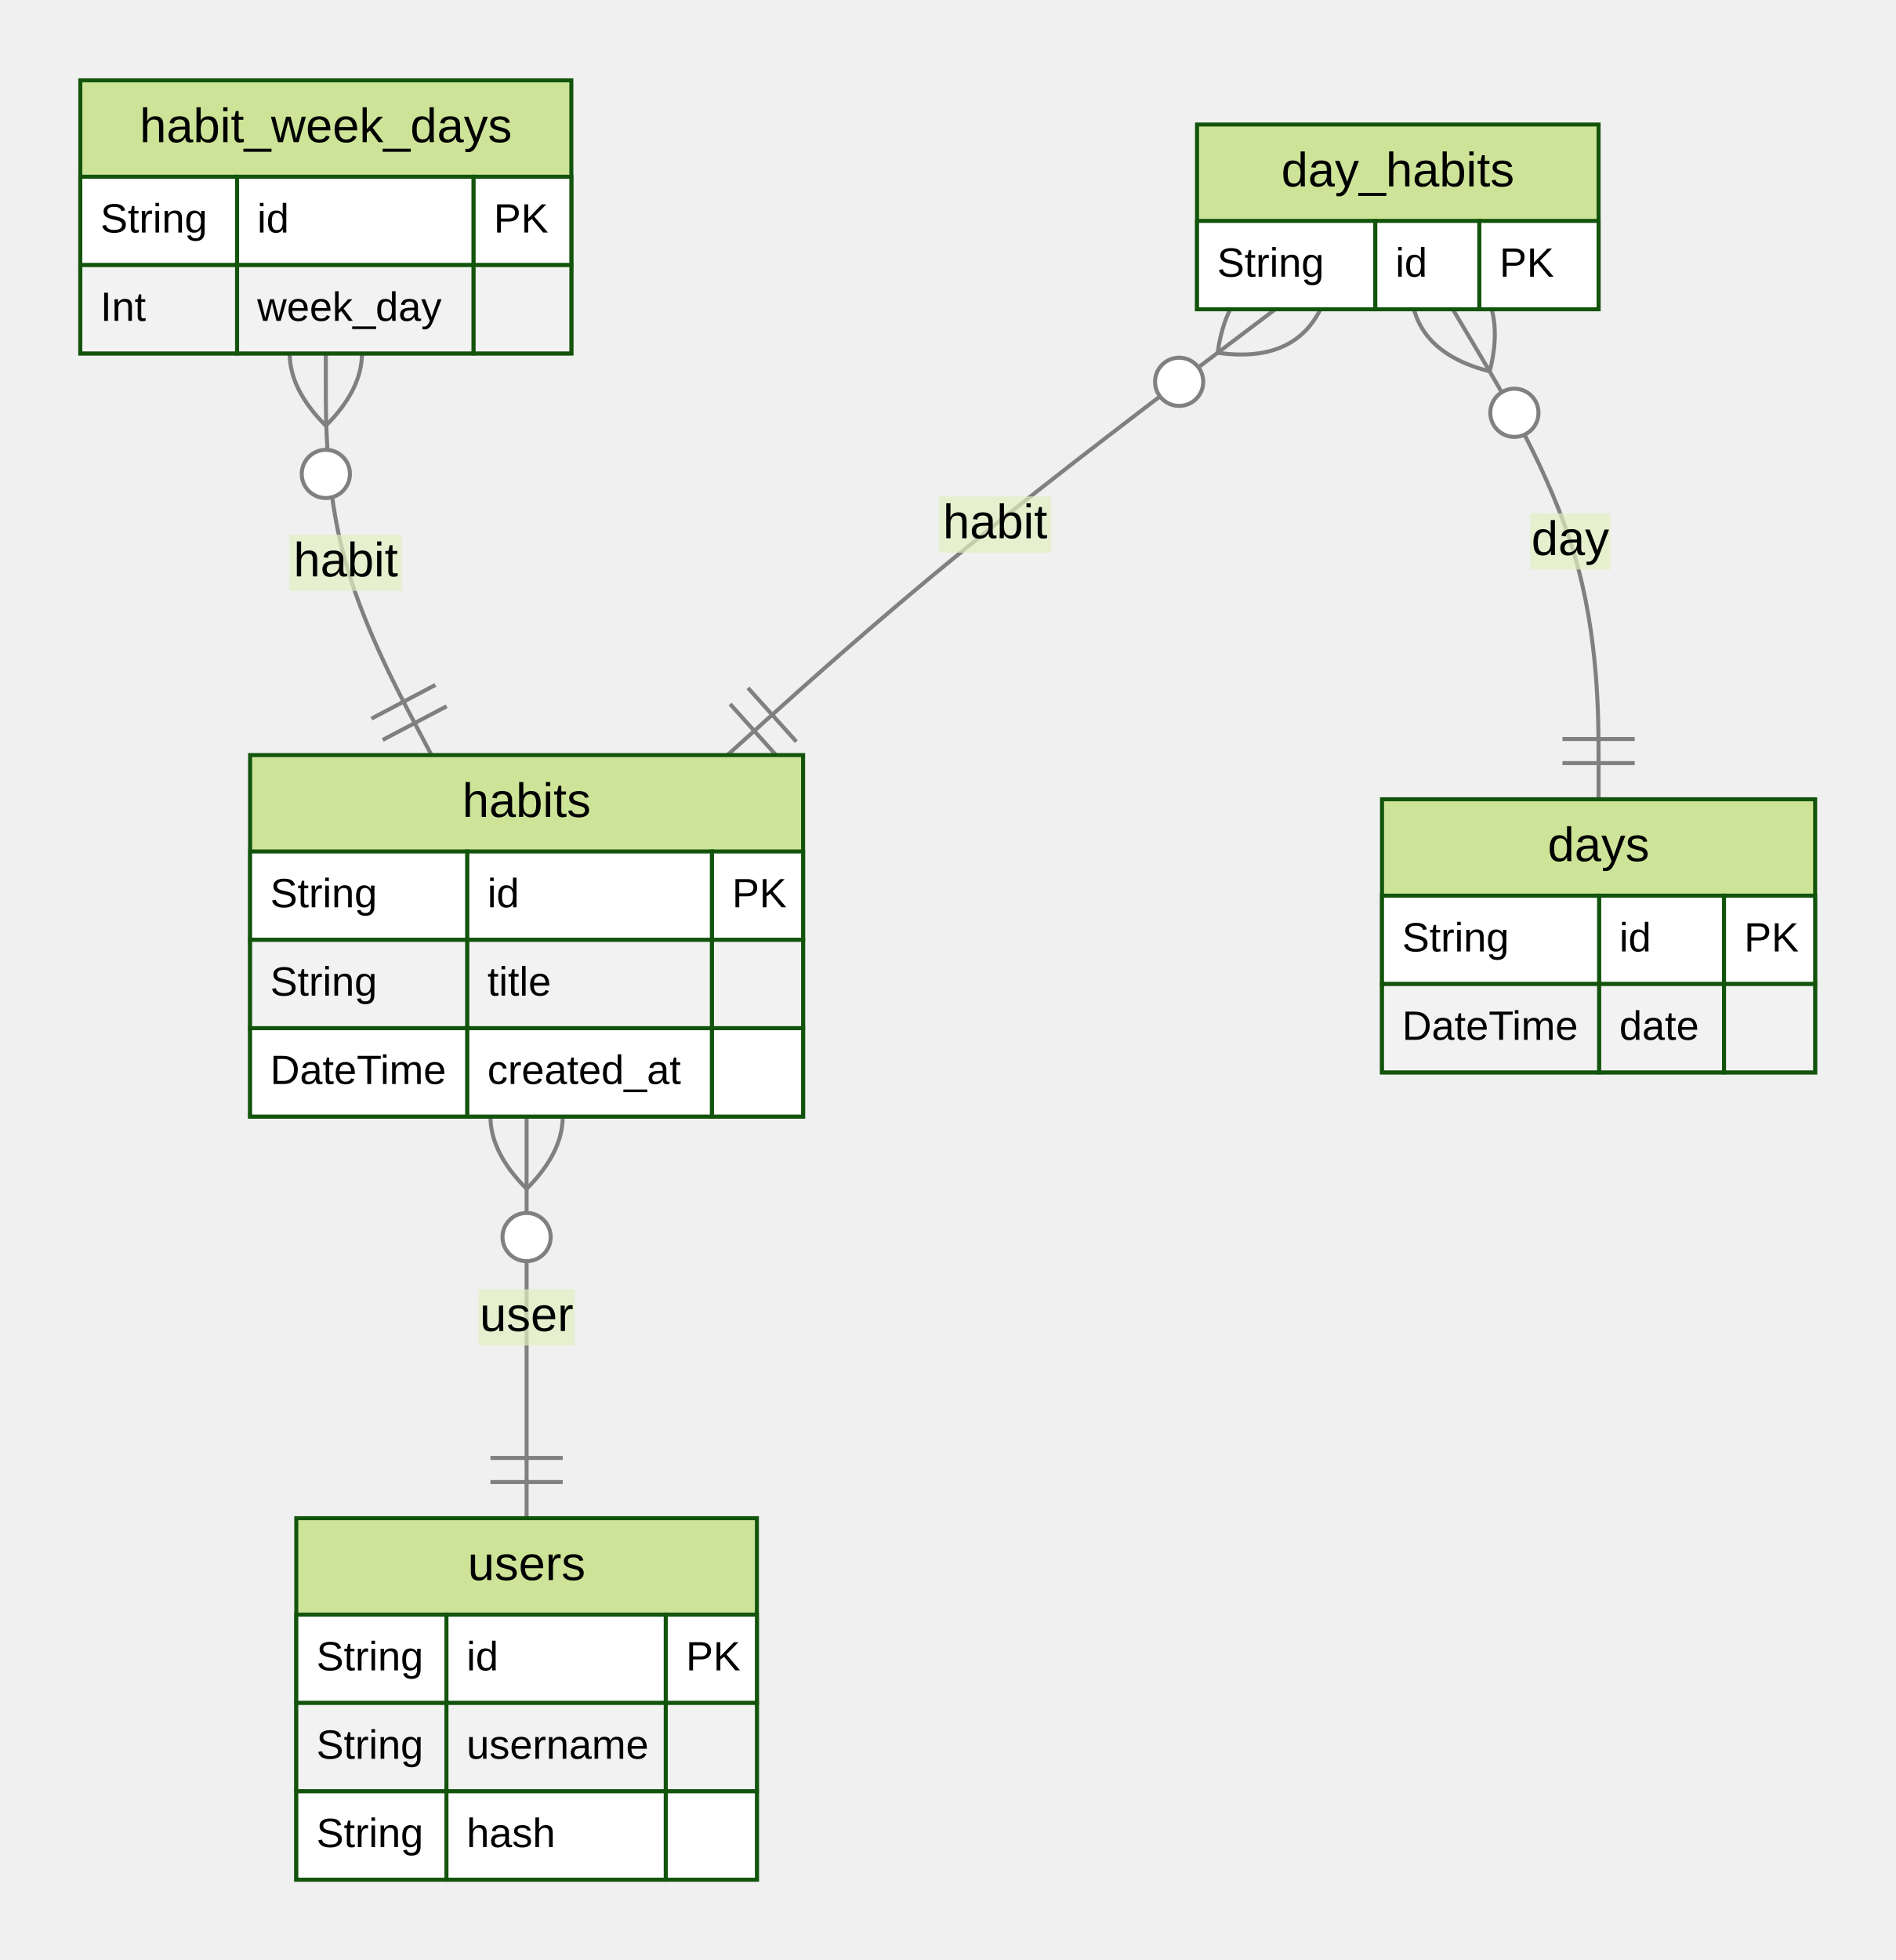
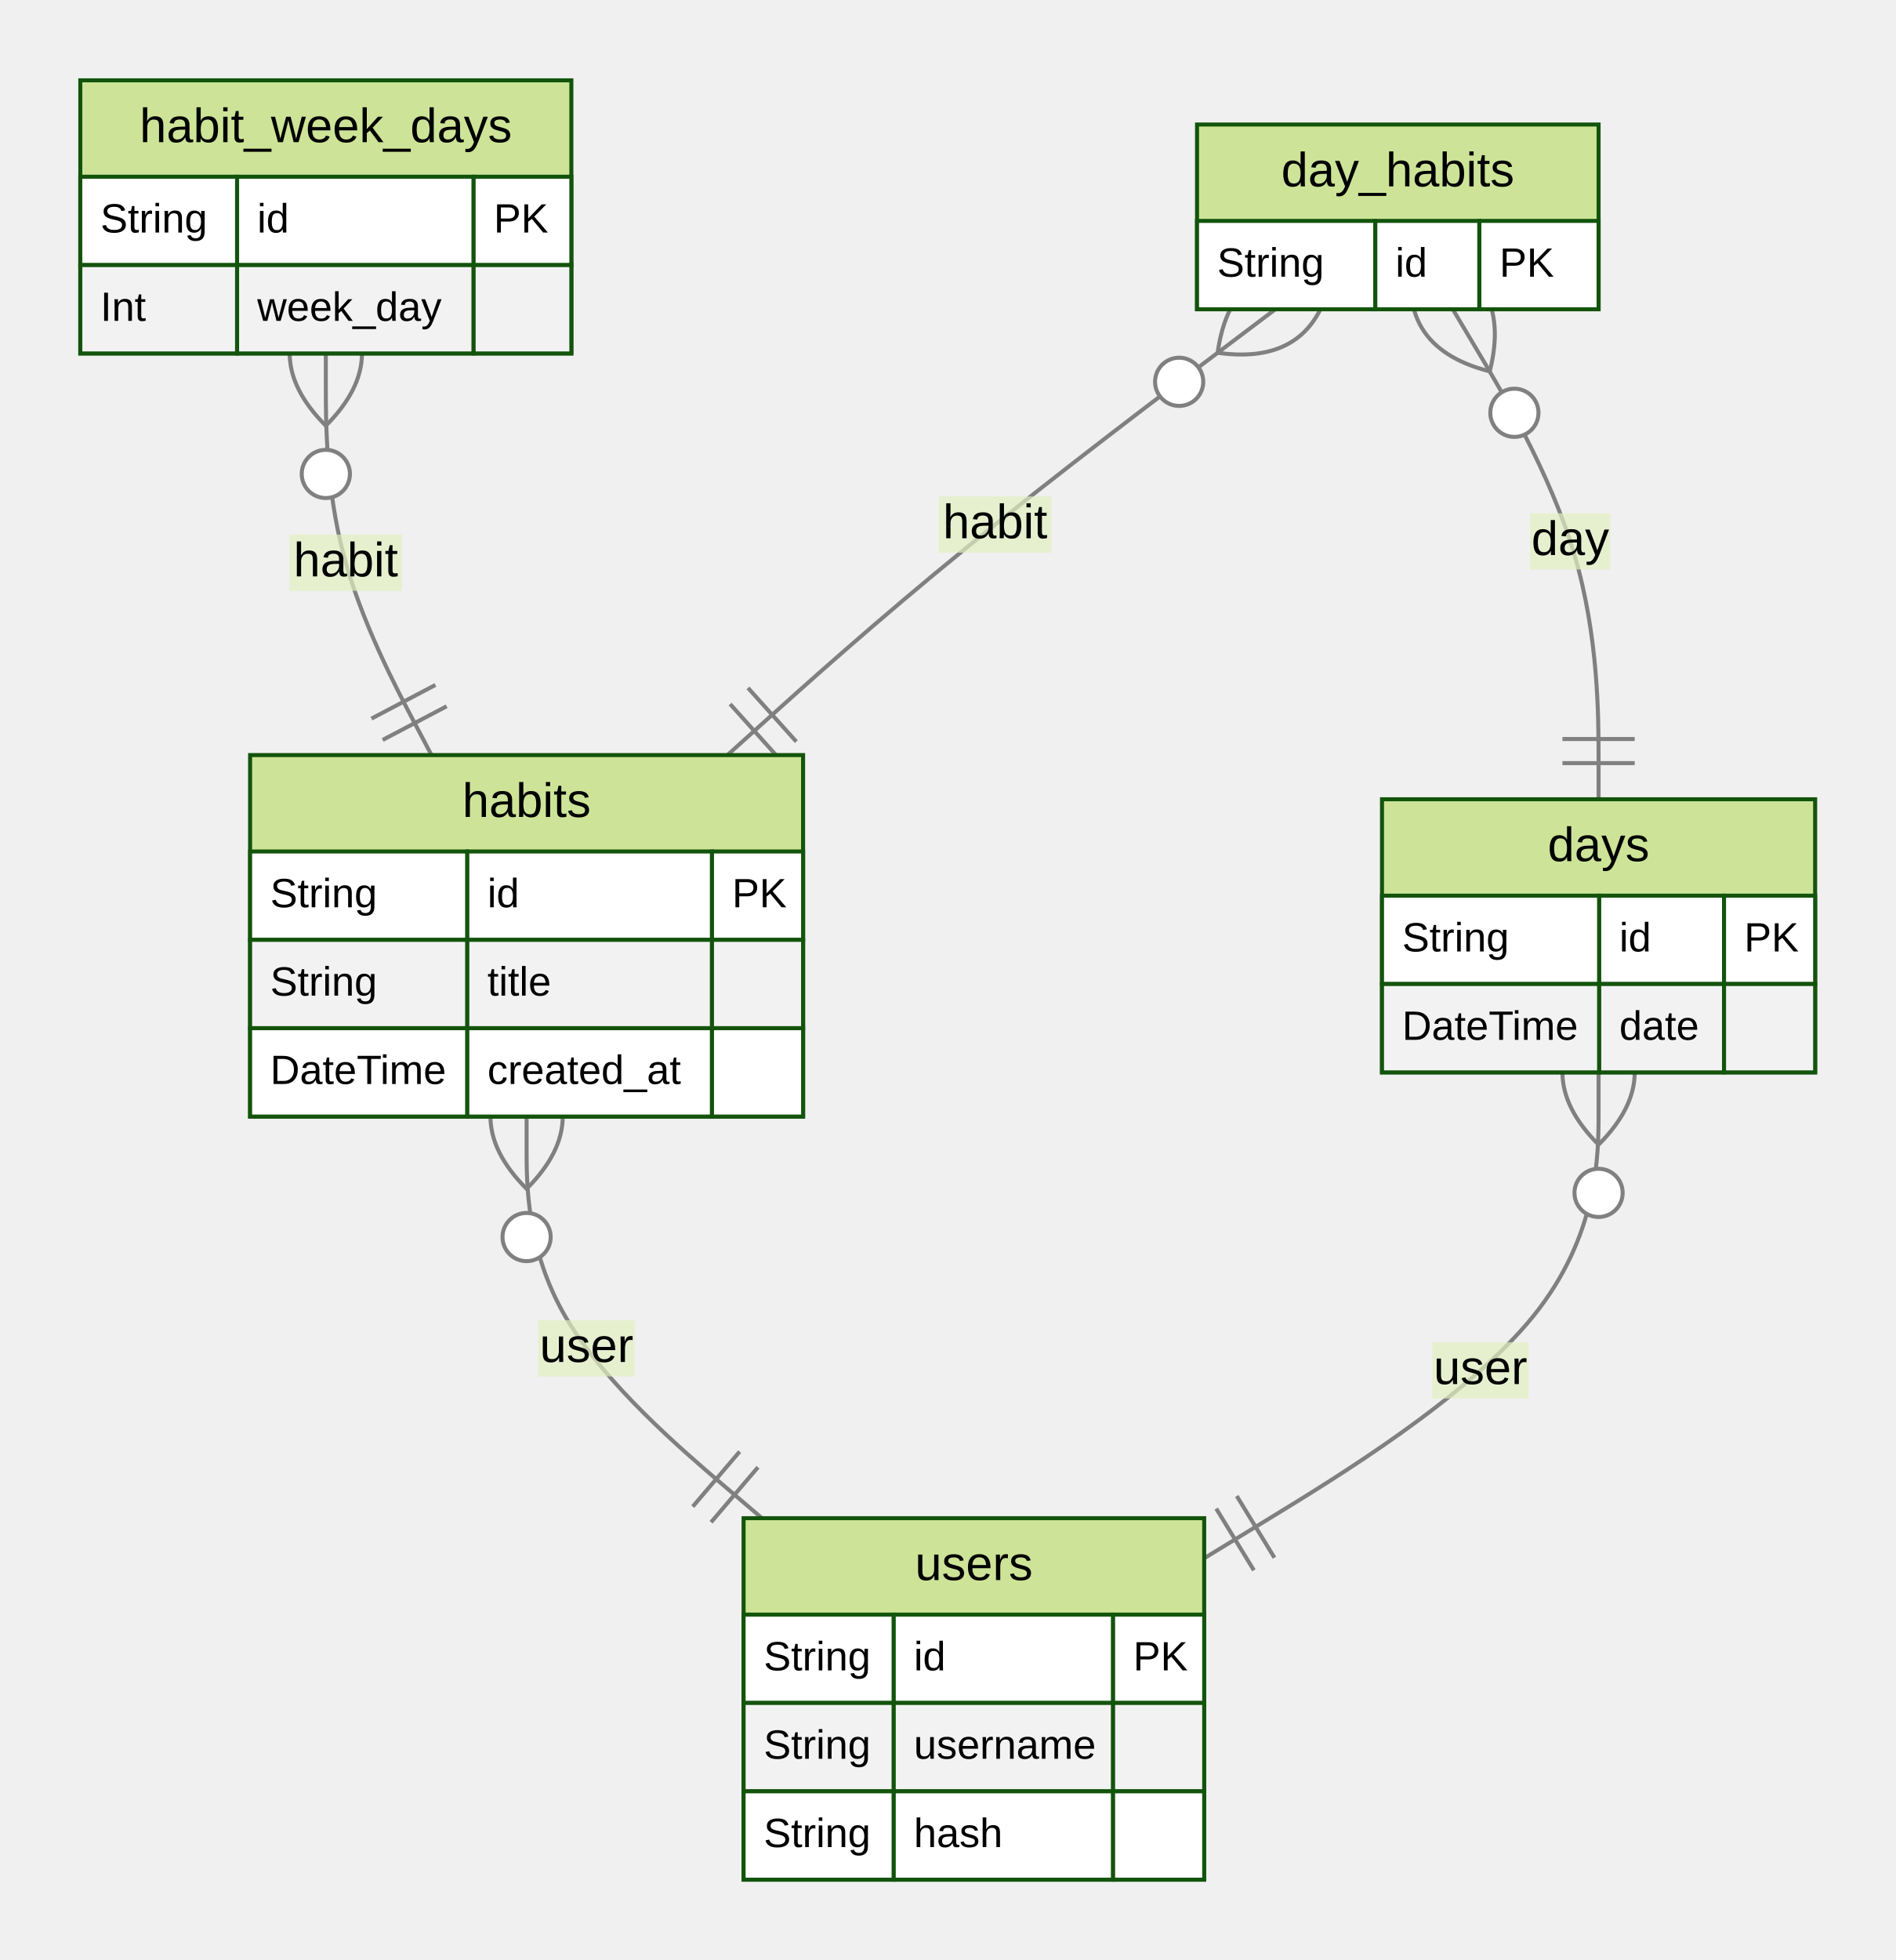
<svg xmlns="http://www.w3.org/2000/svg" aria-roledescription="er" viewBox="0 0 472.051 488" style="max-width: 472.051px; background-color: white;" width="100%" id="mermaid-0">
  <style>#mermaid-0{font-family:"trebuchet ms",verdana,arial,sans-serif;font-size:16px;fill:#000000;}#mermaid-0 .error-icon{fill:#552222;}#mermaid-0 .error-text{fill:#552222;stroke:#552222;}#mermaid-0 .edge-thickness-normal{stroke-width:2px;}#mermaid-0 .edge-thickness-thick{stroke-width:3.5px;}#mermaid-0 .edge-pattern-solid{stroke-dasharray:0;}#mermaid-0 .edge-pattern-dashed{stroke-dasharray:3;}#mermaid-0 .edge-pattern-dotted{stroke-dasharray:2;}#mermaid-0 .marker{fill:#000000;stroke:#000000;}#mermaid-0 .marker.cross{stroke:#000000;}#mermaid-0 svg{font-family:"trebuchet ms",verdana,arial,sans-serif;font-size:16px;}#mermaid-0 .entityBox{fill:#cde498;stroke:#13540c;}#mermaid-0 .attributeBoxOdd{fill:#ffffff;stroke:#13540c;}#mermaid-0 .attributeBoxEven{fill:#f2f2f2;stroke:#13540c;}#mermaid-0 .relationshipLabelBox{fill:hsl(78.158, 58.462%, 84.51%);opacity:0.7;background-color:hsl(78.158, 58.462%, 84.51%);}#mermaid-0 .relationshipLabelBox rect{opacity:0.5;}#mermaid-0 .relationshipLine{stroke:#000000;}#mermaid-0 .entityTitleText{text-anchor:middle;font-size:18px;fill:#000000;}#mermaid-0 :root{--mermaid-font-family:"trebuchet ms",verdana,arial,sans-serif;}</style>
  <g />
  <defs>
    <marker orient="auto" markerHeight="18" markerWidth="18" refY="9" refX="0" id="ONLY_ONE_START">
      <path d="M9,0 L9,18 M15,0 L15,18" fill="none" stroke="gray" />
    </marker>
  </defs>
  <defs>
    <marker orient="auto" markerHeight="18" markerWidth="18" refY="9" refX="18" id="ONLY_ONE_END">
      <path d="M3,0 L3,18 M9,0 L9,18" fill="none" stroke="gray" />
    </marker>
  </defs>
  <defs>
    <marker orient="auto" markerHeight="18" markerWidth="30" refY="9" refX="0" id="ZERO_OR_ONE_START">
      <circle r="6" cy="9" cx="21" fill="white" stroke="gray" />
      <path d="M9,0 L9,18" fill="none" stroke="gray" />
    </marker>
  </defs>
  <defs>
    <marker orient="auto" markerHeight="18" markerWidth="30" refY="9" refX="30" id="ZERO_OR_ONE_END">
      <circle r="6" cy="9" cx="9" fill="white" stroke="gray" />
      <path d="M21,0 L21,18" fill="none" stroke="gray" />
    </marker>
  </defs>
  <defs>
    <marker orient="auto" markerHeight="36" markerWidth="45" refY="18" refX="18" id="ONE_OR_MORE_START">
      <path d="M0,18 Q 18,0 36,18 Q 18,36 0,18 M42,9 L42,27" fill="none" stroke="gray" />
    </marker>
  </defs>
  <defs>
    <marker orient="auto" markerHeight="36" markerWidth="45" refY="18" refX="27" id="ONE_OR_MORE_END">
      <path d="M3,9 L3,27 M9,18 Q27,0 45,18 Q27,36 9,18" fill="none" stroke="gray" />
    </marker>
  </defs>
  <defs>
    <marker orient="auto" markerHeight="36" markerWidth="57" refY="18" refX="18" id="ZERO_OR_MORE_START">
      <circle r="6" cy="18" cx="48" fill="white" stroke="gray" />
      <path d="M0,18 Q18,0 36,18 Q18,36 0,18" fill="none" stroke="gray" />
    </marker>
  </defs>
  <defs>
    <marker orient="auto" markerHeight="36" markerWidth="57" refY="18" refX="39" id="ZERO_OR_MORE_END">
      <circle r="6" cy="18" cx="9" fill="white" stroke="gray" />
      <path d="M21,18 Q39,0 57,18 Q39,36 21,18" fill="none" stroke="gray" />
    </marker>
  </defs>
-   <path style="stroke: gray; fill: none;" marker-start="url(#ZERO_OR_MORE_START)" marker-end="url(#ONLY_ONE_END)" d="M131.146,278L131.146,286.333C131.146,294.667,131.146,311.333,131.146,328C131.146,344.667,131.146,361.333,131.146,369.667L131.146,378" class="er relationshipLine" />
+   <path style="stroke: gray; fill: none;" marker-start="url(#ZERO_OR_MORE_START)" marker-end="url(#ONLY_ONE_END)" d="M131.146,278L131.146,286.333C131.146,294.667,131.146,311.333,140.918,328C150.69,344.667,170.233,361.333,180.005,369.667L189.776,378" class="er relationshipLine" />
  <path style="stroke: gray; fill: none;" marker-start="url(#ZERO_OR_MORE_START)" marker-end="url(#ONLY_ONE_END)" d="M81.146,88L81.146,96.333C81.146,104.667,81.146,121.333,85.532,138C89.918,154.667,98.69,171.333,103.076,179.667L107.462,188" class="er relationshipLine" />
+   <path style="stroke: gray; fill: none;" marker-start="url(#ZERO_OR_MORE_START)" marker-end="url(#ONLY_ONE_END)" d="M398.116,267L398.116,277.167C398.116,287.333,398.116,307.667,381.747,327.829C365.377,347.992,332.638,367.984,316.269,377.98L299.899,387.976" class="er relationshipLine" />
  <path style="stroke: gray; fill: none;" marker-start="url(#ZERO_OR_MORE_START)" marker-end="url(#ONLY_ONE_END)" d="M361.807,77L367.859,87.167C373.91,97.333,386.013,117.667,392.065,138C398.116,158.333,398.116,178.667,398.116,188.833L398.116,199" class="er relationshipLine" />
  <path style="stroke: gray; fill: none;" marker-start="url(#ZERO_OR_MORE_START)" marker-end="url(#ONLY_ONE_END)" d="M317.615,77L304.132,87.167C290.65,97.333,263.685,117.667,240.941,136.167C218.198,154.667,199.676,171.333,190.416,179.667L181.155,188" class="er relationshipLine" />
-   <g transform="translate(62.28748,188 )" id="entity-habits-1060247a-52f3-47bd-a34b-1b52ad66ea6c">
+   <g transform="translate(62.28748,188 )" id="entity-habits-1587ea7e-eb23-4a5d-8eaa-b4d516cca76b">
    <rect height="90" width="137.718" y="0" x="0" class="er entityBox" />
-     <text style="dominant-baseline: middle; text-anchor: middle; font-size: 12px;" transform="translate(68.85901,12)" y="0" x="0" id="text-entity-habits-1060247a-52f3-47bd-a34b-1b52ad66ea6c" class="er entityLabel">habits</text>
+     <text style="dominant-baseline: middle; text-anchor: middle; font-size: 12px;" transform="translate(68.85901,12)" y="0" x="0" id="text-entity-habits-1587ea7e-eb23-4a5d-8eaa-b4d516cca76b" class="er entityLabel">habits</text>
    <rect height="22" width="54.096" y="24" x="0" class="er attributeBoxOdd" />
-     <text style="dominant-baseline: middle; font-size: 10.2px;" transform="translate(5,35)" y="0" x="0" id="text-entity-habits-1060247a-52f3-47bd-a34b-1b52ad66ea6c-attr-1-type" class="er entityLabel">String</text>
+     <text style="dominant-baseline: middle; font-size: 10.2px;" transform="translate(5,35)" y="0" x="0" id="text-entity-habits-1587ea7e-eb23-4a5d-8eaa-b4d516cca76b-attr-1-type" class="er entityLabel">String</text>
    <rect height="22" width="60.935" y="24" x="54.096" class="er attributeBoxOdd" />
-     <text style="dominant-baseline: middle; font-size: 10.2px;" transform="translate(59.09555,35)" y="0" x="0" id="text-entity-habits-1060247a-52f3-47bd-a34b-1b52ad66ea6c-attr-1-name" class="er entityLabel">id</text>
+     <text style="dominant-baseline: middle; font-size: 10.2px;" transform="translate(59.09555,35)" y="0" x="0" id="text-entity-habits-1587ea7e-eb23-4a5d-8eaa-b4d516cca76b-attr-1-name" class="er entityLabel">id</text>
    <rect height="22" width="22.688" y="24" x="115.03" class="er attributeBoxOdd" />
-     <text style="dominant-baseline: middle; font-size: 10.2px;" transform="translate(120.0303,35)" y="0" x="0" id="text-entity-habits-1060247a-52f3-47bd-a34b-1b52ad66ea6c-attr-1-key" class="er entityLabel">PK</text>
+     <text style="dominant-baseline: middle; font-size: 10.2px;" transform="translate(120.0303,35)" y="0" x="0" id="text-entity-habits-1587ea7e-eb23-4a5d-8eaa-b4d516cca76b-attr-1-key" class="er entityLabel">PK</text>
    <rect height="22" width="54.096" y="46" x="0" class="er attributeBoxEven" />
-     <text style="dominant-baseline: middle; font-size: 10.2px;" transform="translate(5,57)" y="0" x="0" id="text-entity-habits-1060247a-52f3-47bd-a34b-1b52ad66ea6c-attr-2-type" class="er entityLabel">String</text>
+     <text style="dominant-baseline: middle; font-size: 10.2px;" transform="translate(5,57)" y="0" x="0" id="text-entity-habits-1587ea7e-eb23-4a5d-8eaa-b4d516cca76b-attr-2-type" class="er entityLabel">String</text>
    <rect height="22" width="60.935" y="46" x="54.096" class="er attributeBoxEven" />
-     <text style="dominant-baseline: middle; font-size: 10.2px;" transform="translate(59.09555,57)" y="0" x="0" id="text-entity-habits-1060247a-52f3-47bd-a34b-1b52ad66ea6c-attr-2-name" class="er entityLabel">title</text>
+     <text style="dominant-baseline: middle; font-size: 10.2px;" transform="translate(59.09555,57)" y="0" x="0" id="text-entity-habits-1587ea7e-eb23-4a5d-8eaa-b4d516cca76b-attr-2-name" class="er entityLabel">title</text>
    <rect height="22" width="22.688" y="46" x="115.03" class="er attributeBoxEven" />
-     <text style="dominant-baseline: middle; font-size: 10.2px;" transform="translate(120.0303,57)" y="0" x="0" id="text-entity-habits-1060247a-52f3-47bd-a34b-1b52ad66ea6c-attr-2-key" class="er entityLabel" />
+     <text style="dominant-baseline: middle; font-size: 10.2px;" transform="translate(120.0303,57)" y="0" x="0" id="text-entity-habits-1587ea7e-eb23-4a5d-8eaa-b4d516cca76b-attr-2-key" class="er entityLabel" />
    <rect height="22" width="54.096" y="68" x="0" class="er attributeBoxOdd" />
-     <text style="dominant-baseline: middle; font-size: 10.2px;" transform="translate(5,79)" y="0" x="0" id="text-entity-habits-1060247a-52f3-47bd-a34b-1b52ad66ea6c-attr-3-type" class="er entityLabel">DateTime</text>
+     <text style="dominant-baseline: middle; font-size: 10.2px;" transform="translate(5,79)" y="0" x="0" id="text-entity-habits-1587ea7e-eb23-4a5d-8eaa-b4d516cca76b-attr-3-type" class="er entityLabel">DateTime</text>
    <rect height="22" width="60.935" y="68" x="54.096" class="er attributeBoxOdd" />
-     <text style="dominant-baseline: middle; font-size: 10.2px;" transform="translate(59.09555,79)" y="0" x="0" id="text-entity-habits-1060247a-52f3-47bd-a34b-1b52ad66ea6c-attr-3-name" class="er entityLabel">created_at</text>
+     <text style="dominant-baseline: middle; font-size: 10.2px;" transform="translate(59.09555,79)" y="0" x="0" id="text-entity-habits-1587ea7e-eb23-4a5d-8eaa-b4d516cca76b-attr-3-name" class="er entityLabel">created_at</text>
    <rect height="22" width="22.688" y="68" x="115.03" class="er attributeBoxOdd" />
-     <text style="dominant-baseline: middle; font-size: 10.2px;" transform="translate(120.0303,79)" y="0" x="0" id="text-entity-habits-1060247a-52f3-47bd-a34b-1b52ad66ea6c-attr-3-key" class="er entityLabel" />
+     <text style="dominant-baseline: middle; font-size: 10.2px;" transform="translate(120.0303,79)" y="0" x="0" id="text-entity-habits-1587ea7e-eb23-4a5d-8eaa-b4d516cca76b-attr-3-key" class="er entityLabel" />
  </g>
-   <g transform="translate(20,20 )" id="entity-habitweekdays-8c224a56-624b-466c-9740-fcde548d3d8b">
+   <g transform="translate(20,20 )" id="entity-habitweekdays-b766a5eb-0d1b-469d-977e-4dd6f0a04e5d">
    <rect height="68" width="122.293" y="0" x="0" class="er entityBox" />
-     <text style="dominant-baseline: middle; text-anchor: middle; font-size: 12px;" transform="translate(61.14648,12)" y="0" x="0" id="text-entity-habitweekdays-8c224a56-624b-466c-9740-fcde548d3d8b" class="er entityLabel">habit_week_days</text>
+     <text style="dominant-baseline: middle; text-anchor: middle; font-size: 12px;" transform="translate(61.14648,12)" y="0" x="0" id="text-entity-habitweekdays-b766a5eb-0d1b-469d-977e-4dd6f0a04e5d" class="er entityLabel">habit_week_days</text>
    <rect height="22" width="39.048" y="24" x="0" class="er attributeBoxOdd" />
-     <text style="dominant-baseline: middle; font-size: 10.2px;" transform="translate(5,35)" y="0" x="0" id="text-entity-habitweekdays-8c224a56-624b-466c-9740-fcde548d3d8b-attr-1-type" class="er entityLabel">String</text>
+     <text style="dominant-baseline: middle; font-size: 10.2px;" transform="translate(5,35)" y="0" x="0" id="text-entity-habitweekdays-b766a5eb-0d1b-469d-977e-4dd6f0a04e5d-attr-1-type" class="er entityLabel">String</text>
    <rect height="22" width="58.904" y="24" x="39.048" class="er attributeBoxOdd" />
-     <text style="dominant-baseline: middle; font-size: 10.2px;" transform="translate(44.04844,35)" y="0" x="0" id="text-entity-habitweekdays-8c224a56-624b-466c-9740-fcde548d3d8b-attr-1-name" class="er entityLabel">id</text>
+     <text style="dominant-baseline: middle; font-size: 10.2px;" transform="translate(44.04844,35)" y="0" x="0" id="text-entity-habitweekdays-b766a5eb-0d1b-469d-977e-4dd6f0a04e5d-attr-1-name" class="er entityLabel">id</text>
    <rect height="22" width="24.34" y="24" x="97.953" class="er attributeBoxOdd" />
-     <text style="dominant-baseline: middle; font-size: 10.2px;" transform="translate(102.9529,35)" y="0" x="0" id="text-entity-habitweekdays-8c224a56-624b-466c-9740-fcde548d3d8b-attr-1-key" class="er entityLabel">PK</text>
+     <text style="dominant-baseline: middle; font-size: 10.2px;" transform="translate(102.9529,35)" y="0" x="0" id="text-entity-habitweekdays-b766a5eb-0d1b-469d-977e-4dd6f0a04e5d-attr-1-key" class="er entityLabel">PK</text>
    <rect height="22" width="39.048" y="46" x="0" class="er attributeBoxEven" />
-     <text style="dominant-baseline: middle; font-size: 10.2px;" transform="translate(5,57)" y="0" x="0" id="text-entity-habitweekdays-8c224a56-624b-466c-9740-fcde548d3d8b-attr-2-type" class="er entityLabel">Int</text>
+     <text style="dominant-baseline: middle; font-size: 10.2px;" transform="translate(5,57)" y="0" x="0" id="text-entity-habitweekdays-b766a5eb-0d1b-469d-977e-4dd6f0a04e5d-attr-2-type" class="er entityLabel">Int</text>
    <rect height="22" width="58.904" y="46" x="39.048" class="er attributeBoxEven" />
-     <text style="dominant-baseline: middle; font-size: 10.2px;" transform="translate(44.04844,57)" y="0" x="0" id="text-entity-habitweekdays-8c224a56-624b-466c-9740-fcde548d3d8b-attr-2-name" class="er entityLabel">week_day</text>
+     <text style="dominant-baseline: middle; font-size: 10.2px;" transform="translate(44.04844,57)" y="0" x="0" id="text-entity-habitweekdays-b766a5eb-0d1b-469d-977e-4dd6f0a04e5d-attr-2-name" class="er entityLabel">week_day</text>
    <rect height="22" width="24.34" y="46" x="97.953" class="er attributeBoxEven" />
-     <text style="dominant-baseline: middle; font-size: 10.2px;" transform="translate(102.9529,57)" y="0" x="0" id="text-entity-habitweekdays-8c224a56-624b-466c-9740-fcde548d3d8b-attr-2-key" class="er entityLabel" />
+     <text style="dominant-baseline: middle; font-size: 10.2px;" transform="translate(102.9529,57)" y="0" x="0" id="text-entity-habitweekdays-b766a5eb-0d1b-469d-977e-4dd6f0a04e5d-attr-2-key" class="er entityLabel" />
  </g>
-   <g transform="translate(344.182,199 )" id="entity-days-4fcb6f8c-0b6a-4f33-ab0d-ac5891fb5dc8">
+   <g transform="translate(344.182,199 )" id="entity-days-550386ad-7aa5-4e30-8216-ddf6e2304114">
    <rect height="68" width="107.869" y="0" x="0" class="er entityBox" />
-     <text style="dominant-baseline: middle; text-anchor: middle; font-size: 12px;" transform="translate(53.93452,12)" y="0" x="0" id="text-entity-days-4fcb6f8c-0b6a-4f33-ab0d-ac5891fb5dc8" class="er entityLabel">days</text>
+     <text style="dominant-baseline: middle; text-anchor: middle; font-size: 12px;" transform="translate(53.93452,12)" y="0" x="0" id="text-entity-days-550386ad-7aa5-4e30-8216-ddf6e2304114" class="er entityLabel">days</text>
    <rect height="22" width="54.096" y="24" x="0" class="er attributeBoxOdd" />
-     <text style="dominant-baseline: middle; font-size: 10.2px;" transform="translate(5,35)" y="0" x="0" id="text-entity-days-4fcb6f8c-0b6a-4f33-ab0d-ac5891fb5dc8-attr-1-type" class="er entityLabel">String</text>
+     <text style="dominant-baseline: middle; font-size: 10.2px;" transform="translate(5,35)" y="0" x="0" id="text-entity-days-550386ad-7aa5-4e30-8216-ddf6e2304114-attr-1-type" class="er entityLabel">String</text>
    <rect height="22" width="31.086" y="24" x="54.096" class="er attributeBoxOdd" />
-     <text style="dominant-baseline: middle; font-size: 10.2px;" transform="translate(59.09555,35)" y="0" x="0" id="text-entity-days-4fcb6f8c-0b6a-4f33-ab0d-ac5891fb5dc8-attr-1-name" class="er entityLabel">id</text>
+     <text style="dominant-baseline: middle; font-size: 10.2px;" transform="translate(59.09555,35)" y="0" x="0" id="text-entity-days-550386ad-7aa5-4e30-8216-ddf6e2304114-attr-1-name" class="er entityLabel">id</text>
    <rect height="22" width="22.688" y="24" x="85.181" class="er attributeBoxOdd" />
-     <text style="dominant-baseline: middle; font-size: 10.2px;" transform="translate(90.18137,35)" y="0" x="0" id="text-entity-days-4fcb6f8c-0b6a-4f33-ab0d-ac5891fb5dc8-attr-1-key" class="er entityLabel">PK</text>
+     <text style="dominant-baseline: middle; font-size: 10.2px;" transform="translate(90.18137,35)" y="0" x="0" id="text-entity-days-550386ad-7aa5-4e30-8216-ddf6e2304114-attr-1-key" class="er entityLabel">PK</text>
    <rect height="22" width="54.096" y="46" x="0" class="er attributeBoxEven" />
-     <text style="dominant-baseline: middle; font-size: 10.2px;" transform="translate(5,57)" y="0" x="0" id="text-entity-days-4fcb6f8c-0b6a-4f33-ab0d-ac5891fb5dc8-attr-2-type" class="er entityLabel">DateTime</text>
+     <text style="dominant-baseline: middle; font-size: 10.2px;" transform="translate(5,57)" y="0" x="0" id="text-entity-days-550386ad-7aa5-4e30-8216-ddf6e2304114-attr-2-type" class="er entityLabel">DateTime</text>
    <rect height="22" width="31.086" y="46" x="54.096" class="er attributeBoxEven" />
-     <text style="dominant-baseline: middle; font-size: 10.2px;" transform="translate(59.09555,57)" y="0" x="0" id="text-entity-days-4fcb6f8c-0b6a-4f33-ab0d-ac5891fb5dc8-attr-2-name" class="er entityLabel">date</text>
+     <text style="dominant-baseline: middle; font-size: 10.2px;" transform="translate(59.09555,57)" y="0" x="0" id="text-entity-days-550386ad-7aa5-4e30-8216-ddf6e2304114-attr-2-name" class="er entityLabel">date</text>
    <rect height="22" width="22.688" y="46" x="85.181" class="er attributeBoxEven" />
-     <text style="dominant-baseline: middle; font-size: 10.2px;" transform="translate(90.18137,57)" y="0" x="0" id="text-entity-days-4fcb6f8c-0b6a-4f33-ab0d-ac5891fb5dc8-attr-2-key" class="er entityLabel" />
+     <text style="dominant-baseline: middle; font-size: 10.2px;" transform="translate(90.18137,57)" y="0" x="0" id="text-entity-days-550386ad-7aa5-4e30-8216-ddf6e2304114-attr-2-key" class="er entityLabel" />
  </g>
-   <g transform="translate(298.1165,31 )" id="entity-dayhabits-7cba0358-d323-4ca1-827e-92a7c7a64a6d">
+   <g transform="translate(298.1165,31 )" id="entity-dayhabits-ad19ad4a-7b0f-4e7c-aca3-2771e1c48d8f">
    <rect height="46" width="100" y="0" x="0" class="er entityBox" />
-     <text style="dominant-baseline: middle; text-anchor: middle; font-size: 12px;" transform="translate(50,12)" y="0" x="0" id="text-entity-dayhabits-7cba0358-d323-4ca1-827e-92a7c7a64a6d" class="er entityLabel">day_habits</text>
+     <text style="dominant-baseline: middle; text-anchor: middle; font-size: 12px;" transform="translate(50,12)" y="0" x="0" id="text-entity-dayhabits-ad19ad4a-7b0f-4e7c-aca3-2771e1c48d8f" class="er entityLabel">day_habits</text>
    <rect height="22" width="44.399" y="24" x="0" class="er attributeBoxOdd" />
-     <text style="dominant-baseline: middle; font-size: 10.2px;" transform="translate(5,35)" y="0" x="0" id="text-entity-dayhabits-7cba0358-d323-4ca1-827e-92a7c7a64a6d-attr-1-type" class="er entityLabel">String</text>
+     <text style="dominant-baseline: middle; font-size: 10.2px;" transform="translate(5,35)" y="0" x="0" id="text-entity-dayhabits-ad19ad4a-7b0f-4e7c-aca3-2771e1c48d8f-attr-1-type" class="er entityLabel">String</text>
    <rect height="22" width="25.911" y="24" x="44.399" class="er attributeBoxOdd" />
-     <text style="dominant-baseline: middle; font-size: 10.2px;" transform="translate(49.39862,35)" y="0" x="0" id="text-entity-dayhabits-7cba0358-d323-4ca1-827e-92a7c7a64a6d-attr-1-name" class="er entityLabel">id</text>
+     <text style="dominant-baseline: middle; font-size: 10.2px;" transform="translate(49.39862,35)" y="0" x="0" id="text-entity-dayhabits-ad19ad4a-7b0f-4e7c-aca3-2771e1c48d8f-attr-1-name" class="er entityLabel">id</text>
    <rect height="22" width="29.69" y="24" x="70.31" class="er attributeBoxOdd" />
-     <text style="dominant-baseline: middle; font-size: 10.2px;" transform="translate(75.30976,35)" y="0" x="0" id="text-entity-dayhabits-7cba0358-d323-4ca1-827e-92a7c7a64a6d-attr-1-key" class="er entityLabel">PK</text>
+     <text style="dominant-baseline: middle; font-size: 10.2px;" transform="translate(75.30976,35)" y="0" x="0" id="text-entity-dayhabits-ad19ad4a-7b0f-4e7c-aca3-2771e1c48d8f-attr-1-key" class="er entityLabel">PK</text>
  </g>
-   <g transform="translate(73.79038,378 )" id="entity-users-56a183cb-68fc-436f-957b-46ba8013b44c">
+   <g transform="translate(185.1871,378 )" id="entity-users-12f1d943-922e-4ec8-ba96-8087ff953742">
    <rect height="90" width="114.712" y="0" x="0" class="er entityBox" />
-     <text style="dominant-baseline: middle; text-anchor: middle; font-size: 12px;" transform="translate(57.3561,12)" y="0" x="0" id="text-entity-users-56a183cb-68fc-436f-957b-46ba8013b44c" class="er entityLabel">users</text>
+     <text style="dominant-baseline: middle; text-anchor: middle; font-size: 12px;" transform="translate(57.3561,12)" y="0" x="0" id="text-entity-users-12f1d943-922e-4ec8-ba96-8087ff953742" class="er entityLabel">users</text>
    <rect height="22" width="37.396" y="24" x="0" class="er attributeBoxOdd" />
-     <text style="dominant-baseline: middle; font-size: 10.2px;" transform="translate(5,35)" y="0" x="0" id="text-entity-users-56a183cb-68fc-436f-957b-46ba8013b44c-attr-1-type" class="er entityLabel">String</text>
+     <text style="dominant-baseline: middle; font-size: 10.2px;" transform="translate(5,35)" y="0" x="0" id="text-entity-users-12f1d943-922e-4ec8-ba96-8087ff953742-attr-1-type" class="er entityLabel">String</text>
    <rect height="22" width="54.628" y="24" x="37.396" class="er attributeBoxOdd" />
-     <text style="dominant-baseline: middle; font-size: 10.2px;" transform="translate(42.39606,35)" y="0" x="0" id="text-entity-users-56a183cb-68fc-436f-957b-46ba8013b44c-attr-1-name" class="er entityLabel">id</text>
+     <text style="dominant-baseline: middle; font-size: 10.2px;" transform="translate(42.39606,35)" y="0" x="0" id="text-entity-users-12f1d943-922e-4ec8-ba96-8087ff953742-attr-1-name" class="er entityLabel">id</text>
    <rect height="22" width="22.688" y="24" x="92.025" class="er attributeBoxOdd" />
-     <text style="dominant-baseline: middle; font-size: 10.2px;" transform="translate(97.02452,35)" y="0" x="0" id="text-entity-users-56a183cb-68fc-436f-957b-46ba8013b44c-attr-1-key" class="er entityLabel">PK</text>
+     <text style="dominant-baseline: middle; font-size: 10.2px;" transform="translate(97.02452,35)" y="0" x="0" id="text-entity-users-12f1d943-922e-4ec8-ba96-8087ff953742-attr-1-key" class="er entityLabel">PK</text>
    <rect height="22" width="37.396" y="46" x="0" class="er attributeBoxEven" />
-     <text style="dominant-baseline: middle; font-size: 10.2px;" transform="translate(5,57)" y="0" x="0" id="text-entity-users-56a183cb-68fc-436f-957b-46ba8013b44c-attr-2-type" class="er entityLabel">String</text>
+     <text style="dominant-baseline: middle; font-size: 10.2px;" transform="translate(5,57)" y="0" x="0" id="text-entity-users-12f1d943-922e-4ec8-ba96-8087ff953742-attr-2-type" class="er entityLabel">String</text>
    <rect height="22" width="54.628" y="46" x="37.396" class="er attributeBoxEven" />
-     <text style="dominant-baseline: middle; font-size: 10.2px;" transform="translate(42.39606,57)" y="0" x="0" id="text-entity-users-56a183cb-68fc-436f-957b-46ba8013b44c-attr-2-name" class="er entityLabel">username</text>
+     <text style="dominant-baseline: middle; font-size: 10.2px;" transform="translate(42.39606,57)" y="0" x="0" id="text-entity-users-12f1d943-922e-4ec8-ba96-8087ff953742-attr-2-name" class="er entityLabel">username</text>
    <rect height="22" width="22.688" y="46" x="92.025" class="er attributeBoxEven" />
-     <text style="dominant-baseline: middle; font-size: 10.2px;" transform="translate(97.02452,57)" y="0" x="0" id="text-entity-users-56a183cb-68fc-436f-957b-46ba8013b44c-attr-2-key" class="er entityLabel" />
+     <text style="dominant-baseline: middle; font-size: 10.2px;" transform="translate(97.02452,57)" y="0" x="0" id="text-entity-users-12f1d943-922e-4ec8-ba96-8087ff953742-attr-2-key" class="er entityLabel" />
    <rect height="22" width="37.396" y="68" x="0" class="er attributeBoxOdd" />
-     <text style="dominant-baseline: middle; font-size: 10.2px;" transform="translate(5,79)" y="0" x="0" id="text-entity-users-56a183cb-68fc-436f-957b-46ba8013b44c-attr-3-type" class="er entityLabel">String</text>
+     <text style="dominant-baseline: middle; font-size: 10.2px;" transform="translate(5,79)" y="0" x="0" id="text-entity-users-12f1d943-922e-4ec8-ba96-8087ff953742-attr-3-type" class="er entityLabel">String</text>
    <rect height="22" width="54.628" y="68" x="37.396" class="er attributeBoxOdd" />
-     <text style="dominant-baseline: middle; font-size: 10.2px;" transform="translate(42.39606,79)" y="0" x="0" id="text-entity-users-56a183cb-68fc-436f-957b-46ba8013b44c-attr-3-name" class="er entityLabel">hash</text>
+     <text style="dominant-baseline: middle; font-size: 10.2px;" transform="translate(42.39606,79)" y="0" x="0" id="text-entity-users-12f1d943-922e-4ec8-ba96-8087ff953742-attr-3-name" class="er entityLabel">hash</text>
    <rect height="22" width="22.688" y="68" x="92.025" class="er attributeBoxOdd" />
-     <text style="dominant-baseline: middle; font-size: 10.2px;" transform="translate(97.02452,79)" y="0" x="0" id="text-entity-users-56a183cb-68fc-436f-957b-46ba8013b44c-attr-3-key" class="er entityLabel" />
+     <text style="dominant-baseline: middle; font-size: 10.2px;" transform="translate(97.02452,79)" y="0" x="0" id="text-entity-users-12f1d943-922e-4ec8-ba96-8087ff953742-attr-3-key" class="er entityLabel" />
  </g>
-   <rect height="14" width="23.959" y="321" x="119.167" class="er relationshipLabelBox" />
-   <text style="text-anchor: middle; dominant-baseline: middle; font-size: 12px;" y="328" x="131.146" id="rel1" class="er relationshipLabel">user</text>
+   <rect height="14" width="23.959" y="328.694" x="134.096" class="er relationshipLabelBox" />
+   <text style="text-anchor: middle; dominant-baseline: middle; font-size: 12px;" y="335.694" x="146.075" id="rel1" class="er relationshipLabel">user</text>
  <rect height="14" width="27.969" y="133.109" x="72.126" class="er relationshipLabelBox" />
  <text style="text-anchor: middle; dominant-baseline: middle; font-size: 12px;" y="140.109" x="86.11" id="rel2" class="er relationshipLabel">habit</text>
+   <rect height="14" width="23.959" y="334.201" x="356.717" class="er relationshipLabelBox" />
+   <text style="text-anchor: middle; dominant-baseline: middle; font-size: 12px;" y="341.201" x="368.697" id="rel3" class="er relationshipLabel">user</text>
  <rect height="14" width="19.99" y="127.788" x="381.065" class="er relationshipLabelBox" />
-   <text style="text-anchor: middle; dominant-baseline: middle; font-size: 12px;" y="134.788" x="391.06" id="rel3" class="er relationshipLabel">day</text>
+   <text style="text-anchor: middle; dominant-baseline: middle; font-size: 12px;" y="134.788" x="391.06" id="rel4" class="er relationshipLabel">day</text>
  <rect height="14" width="27.969" y="123.605" x="233.851" class="er relationshipLabelBox" />
-   <text style="text-anchor: middle; dominant-baseline: middle; font-size: 12px;" y="130.605" x="247.836" id="rel4" class="er relationshipLabel">habit</text>
+   <text style="text-anchor: middle; dominant-baseline: middle; font-size: 12px;" y="130.605" x="247.836" id="rel5" class="er relationshipLabel">habit</text>
</svg>
